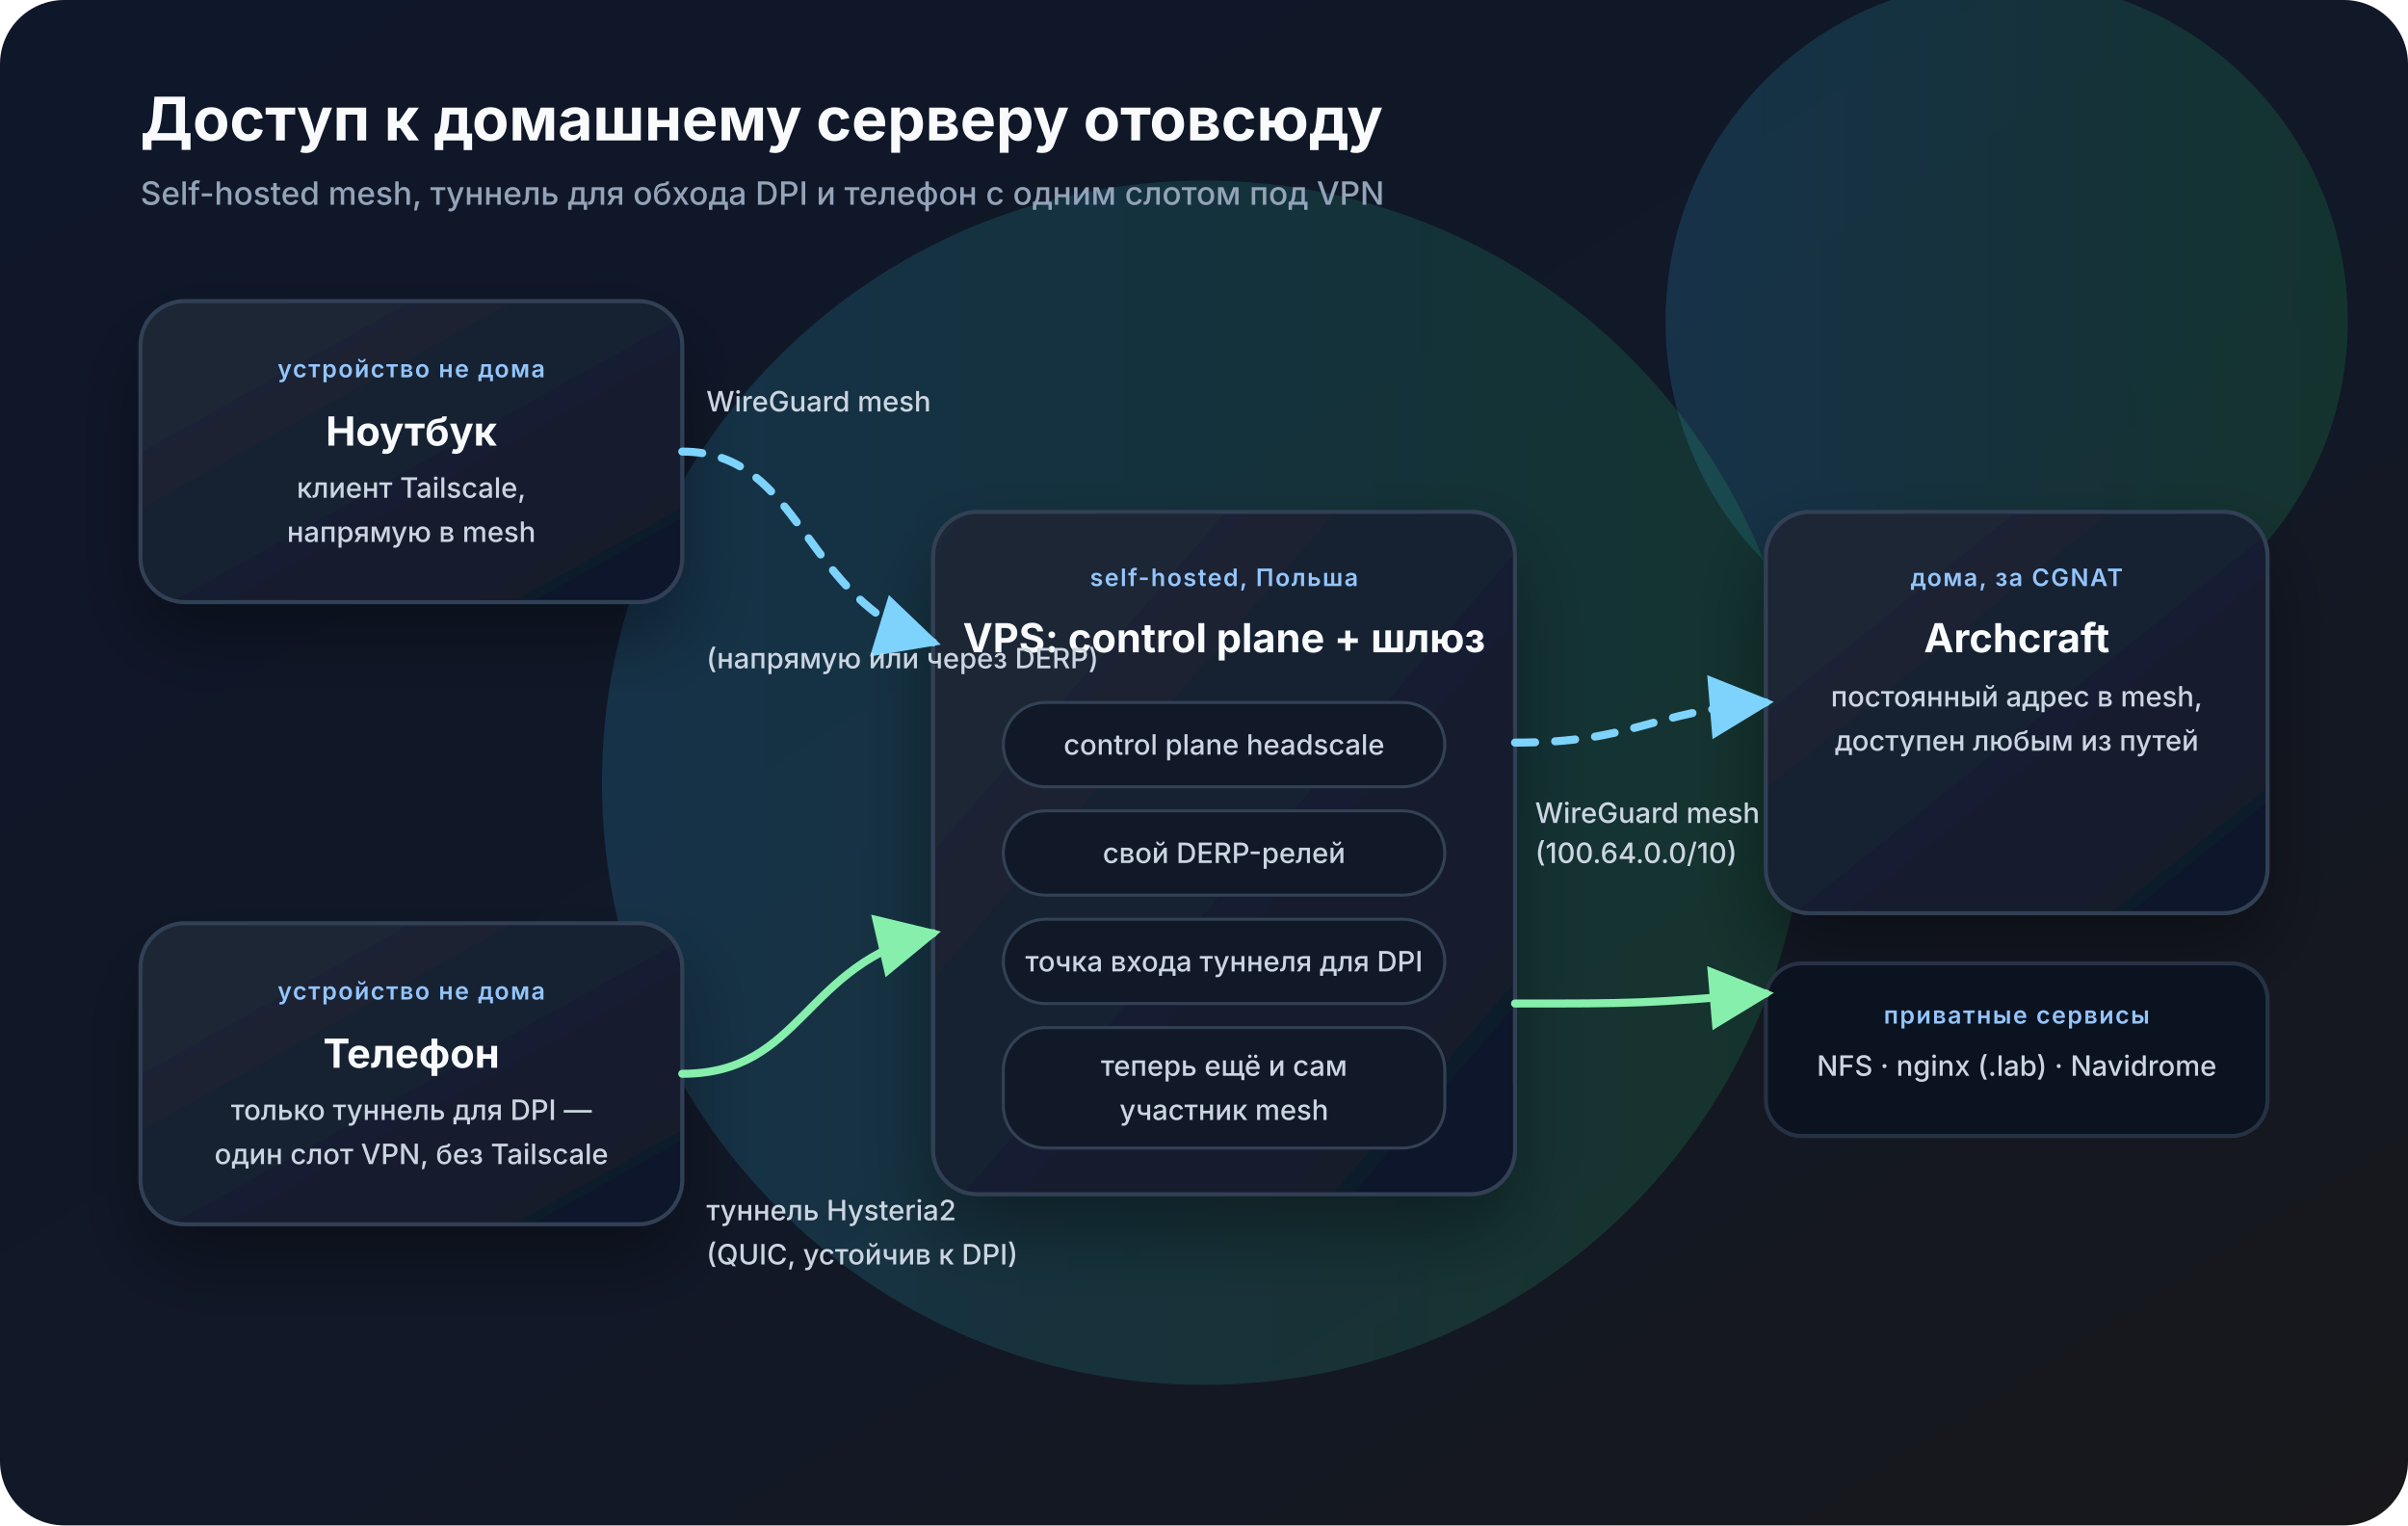
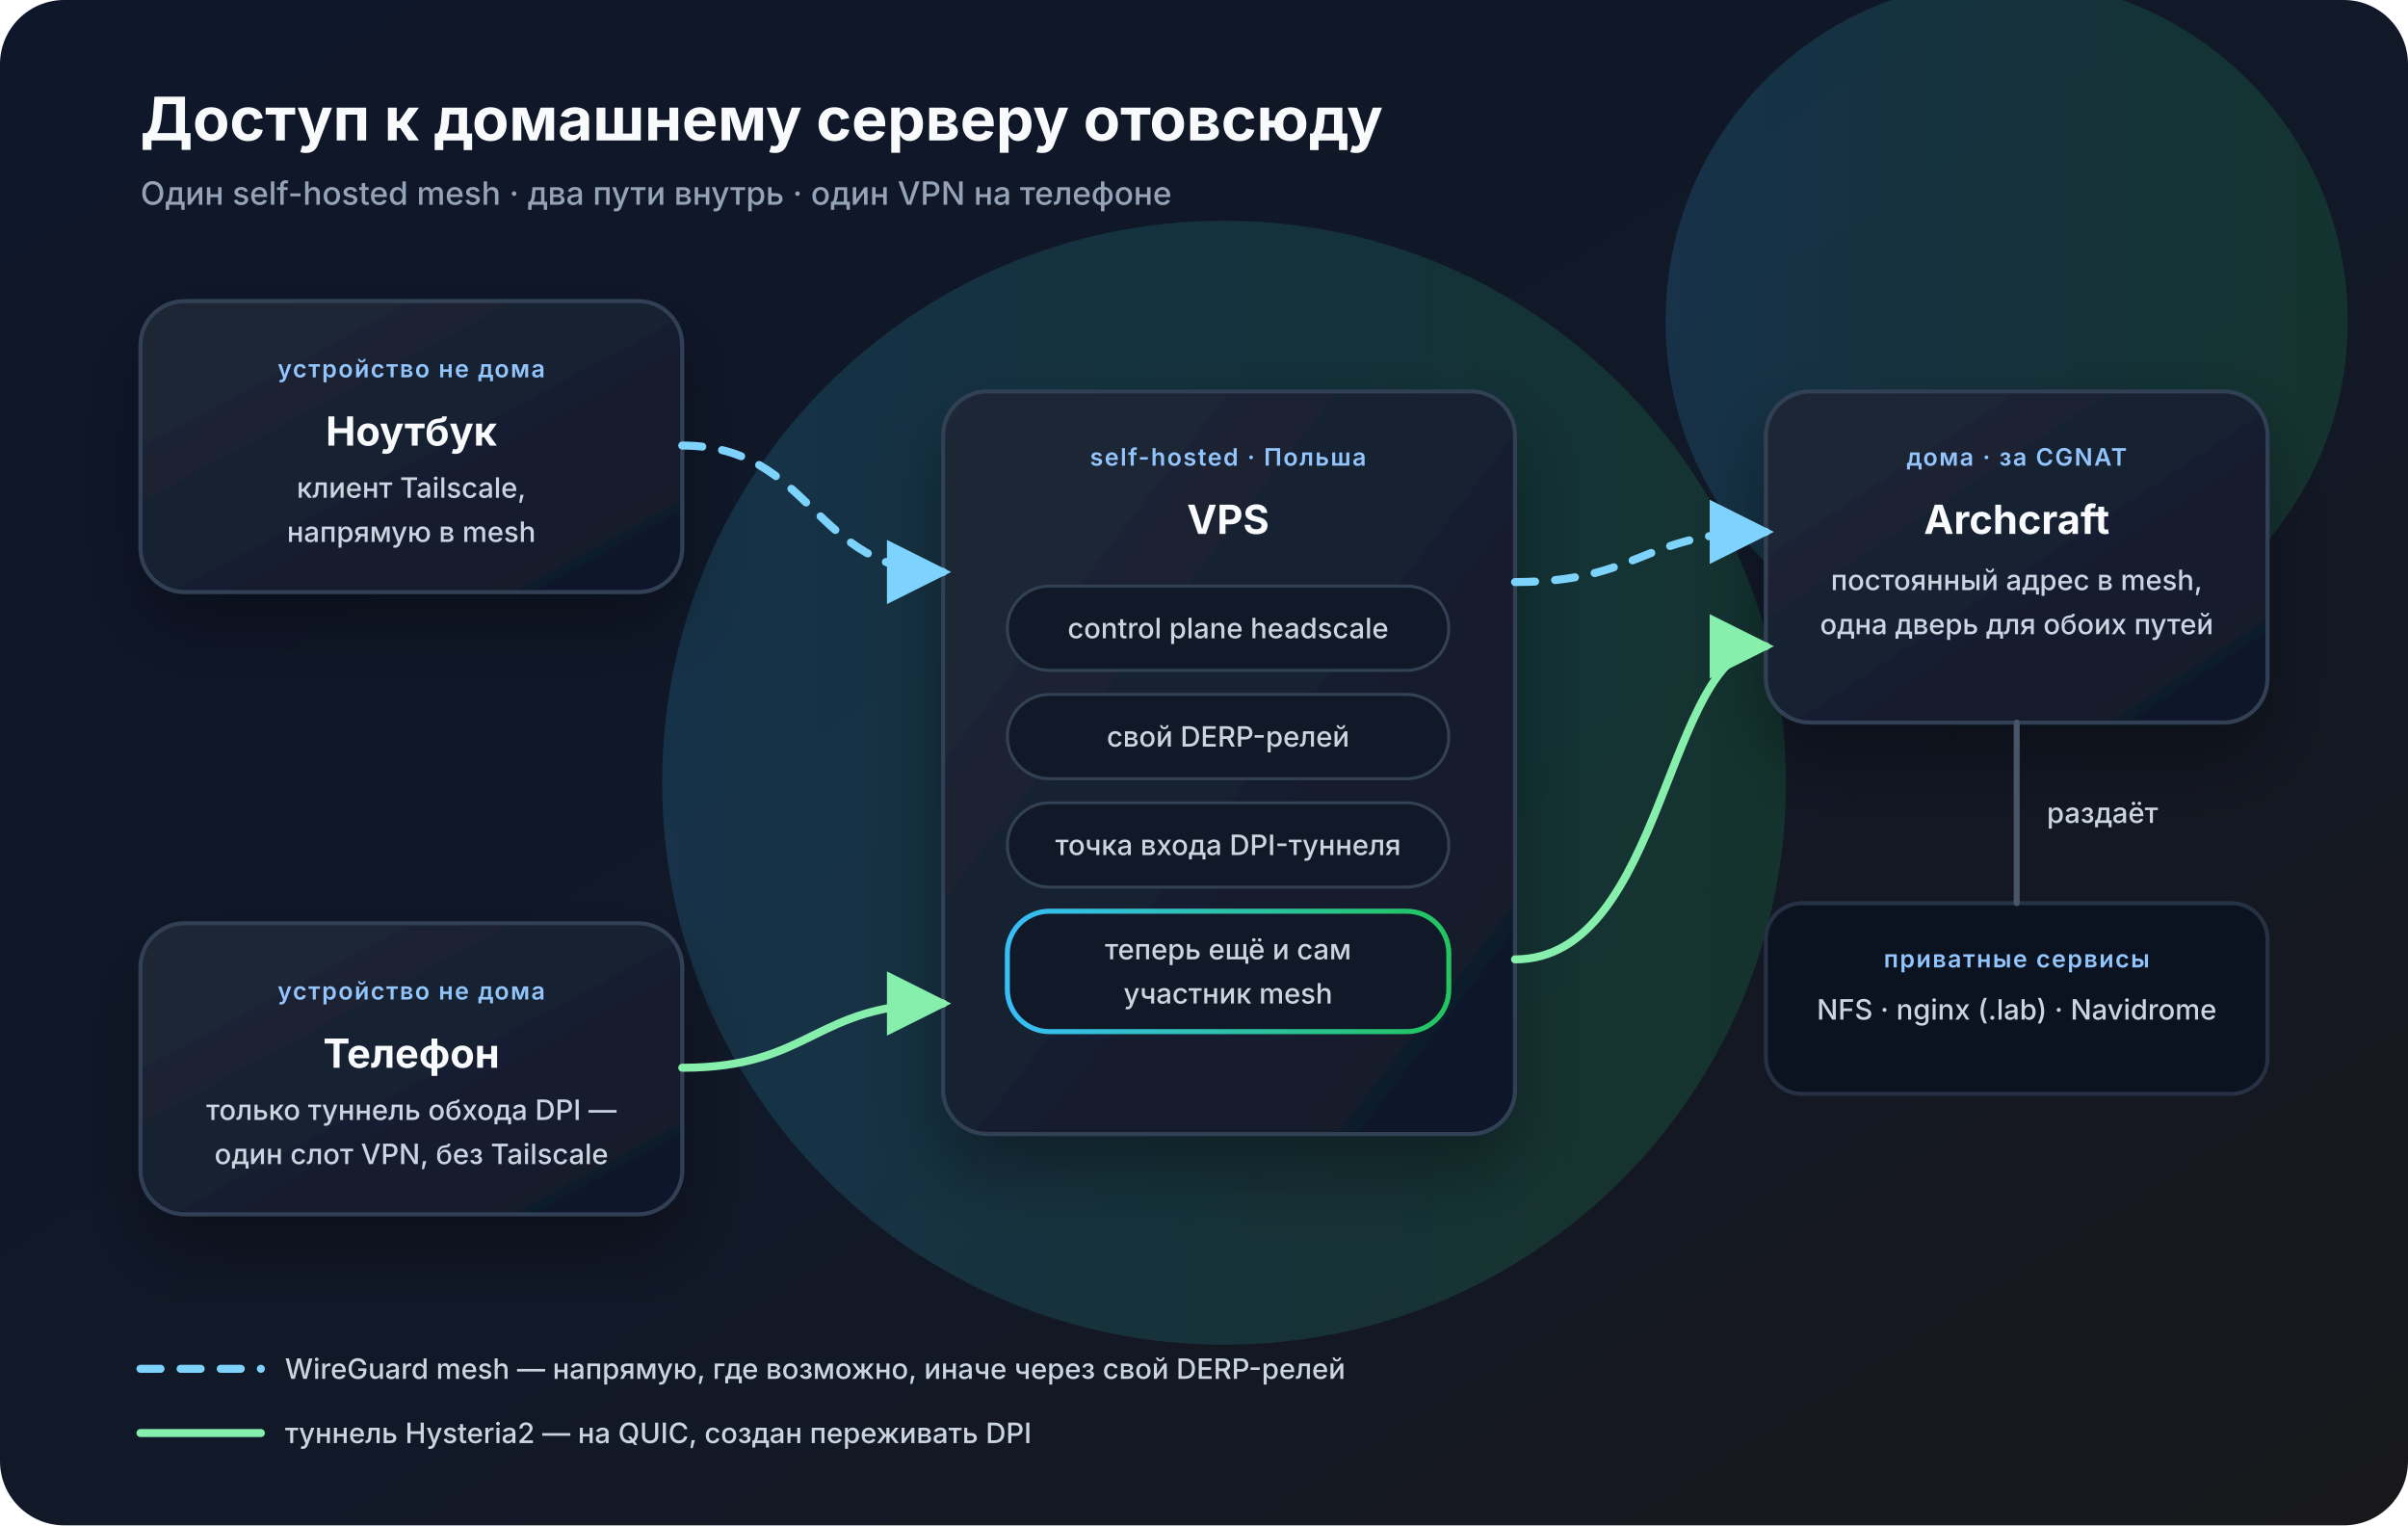
<svg xmlns="http://www.w3.org/2000/svg" viewBox="0 0 1200 760" role="img" aria-labelledby="title desc">
  <defs>
    <linearGradient id="bg" x1="0" x2="1" y1="0" y2="1">
      <stop offset="0" stop-color="#0f172a" />
      <stop offset="0.55" stop-color="#111827" />
      <stop offset="1" stop-color="#18181b" />
    </linearGradient>
    <linearGradient id="panel" x1="0" x2="1" y1="0" y2="1">
      <stop offset="0" stop-color="#1f2937" />
      <stop offset="1" stop-color="#0f172a" />
    </linearGradient>
    <linearGradient id="accent" x1="0" x2="1">
      <stop offset="0" stop-color="#38bdf8" />
      <stop offset="1" stop-color="#22c55e" />
    </linearGradient>
    <filter id="shadow" x="-20%" y="-20%" width="140%" height="150%">
      <feDropShadow dx="0" dy="18" stdDeviation="18" flood-color="#000000" flood-opacity="0.35" />
    </filter>
    <marker id="arrow" markerWidth="12" markerHeight="12" refX="9" refY="6" orient="auto">
      <path d="M2 2 L10 6 L2 10 Z" fill="#7dd3fc" />
    </marker>
    <marker id="arrow2" markerWidth="12" markerHeight="12" refX="9" refY="6" orient="auto">
      <path d="M2 2 L10 6 L2 10 Z" fill="#86efac" />
    </marker>
    <style>
      .card{fill:url(#panel);stroke:#334155;stroke-width:2;filter:url(#shadow)}
      .soft{fill:#0b1220;stroke:#263244;stroke-width:2}
      .title{font:700 30px Inter,Arial,sans-serif;fill:#f8fafc}
      .subtitle{font:500 16px Inter,Arial,sans-serif;fill:#94a3b8}
      .label{font:700 20px Inter,Arial,sans-serif;fill:#f8fafc}
      .small{font:500 14px Inter,Arial,sans-serif;fill:#cbd5e1}
      .tiny{font:600 12px Inter,Arial,sans-serif;fill:#93c5fd;text-transform:uppercase;letter-spacing:.06em}
      .wire{fill:none;stroke:#7dd3fc;stroke-width:4;stroke-linecap:round;stroke-dasharray:10 10;marker-end:url(#arrow)}
      .wire2{fill:none;stroke:#86efac;stroke-width:4;stroke-linecap:round;marker-end:url(#arrow2)}
+       .wireL{fill:none;stroke:#7dd3fc;stroke-width:4;stroke-linecap:round;stroke-dasharray:10 10}
+       .wire2L{fill:none;stroke:#86efac;stroke-width:4;stroke-linecap:round}
+       .link{fill:none;stroke:#475569;stroke-width:3;stroke-linecap:round}
      .chip{fill:#111827;stroke:#334155;stroke-width:1.5}
+       .hot{fill:#111827;stroke:url(#accent);stroke-width:2.5}
      .glow{fill:url(#accent);opacity:.16}
    </style>
  </defs>
  <rect width="1200" height="760" rx="32" fill="url(#bg)" />
-   <circle class="glow" cx="600" cy="390" r="300" />
+   <circle class="glow" cx="610" cy="390" r="280" />
  <circle class="glow" cx="1000" cy="160" r="170" />
  <text x="70" y="70" class="title">Доступ к домашнему серверу отовсюду</text>
-   <text x="70" y="102" class="subtitle">Self-hosted mesh, туннель для обхода DPI и телефон с одним слотом под VPN</text>
-   <rect class="card" x="70" y="150" width="270" height="150" rx="22" />
+   <text x="70" y="102" class="subtitle">Один self-hosted mesh · два пути внутрь · один VPN на телефоне</text>
+   <rect class="card" x="70" y="150" width="270" height="145" rx="22" />
  <text x="205" y="188" text-anchor="middle" class="tiny">устройство не дома</text>
  <text x="205" y="222" text-anchor="middle" class="label">Ноутбук</text>
  <text x="205" y="248" text-anchor="middle" class="small">клиент Tailscale,</text>
  <text x="205" y="270" text-anchor="middle" class="small">напрямую в mesh</text>
-   <rect class="card" x="70" y="460" width="270" height="150" rx="22" />
+   <rect class="card" x="70" y="460" width="270" height="145" rx="22" />
  <text x="205" y="498" text-anchor="middle" class="tiny">устройство не дома</text>
  <text x="205" y="532" text-anchor="middle" class="label">Телефон</text>
-   <text x="205" y="558" text-anchor="middle" class="small">только туннель для DPI —</text>
+   <text x="205" y="558" text-anchor="middle" class="small">только туннель обхода DPI —</text>
  <text x="205" y="580" text-anchor="middle" class="small">один слот VPN, без Tailscale</text>
-   <rect class="card" x="465" y="255" width="290" height="340" rx="22" />
-   <text x="610" y="292" text-anchor="middle" class="tiny">self-hosted, Польша</text>
-   <text x="610" y="325" text-anchor="middle" class="label">VPS: control plane + шлюз</text>
-   <rect class="chip" x="500" y="350" width="220" height="42" rx="21" />
-   <text x="610" y="376" text-anchor="middle" class="small">control plane headscale</text>
-   <rect class="chip" x="500" y="404" width="220" height="42" rx="21" />
-   <text x="610" y="430" text-anchor="middle" class="small">свой DERP-релей</text>
-   <rect class="chip" x="500" y="458" width="220" height="42" rx="21" />
-   <text x="610" y="484" text-anchor="middle" class="small">точка входа туннеля для DPI</text>
-   <rect class="chip" x="500" y="512" width="220" height="60" rx="21" />
-   <text x="610" y="536" text-anchor="middle" class="small">теперь ещё и сам</text>
-   <text x="610" y="558" text-anchor="middle" class="small">участник mesh</text>
-   <rect class="card" x="880" y="255" width="250" height="200" rx="22" />
-   <text x="1005" y="292" text-anchor="middle" class="tiny">дома, за CGNAT</text>
-   <text x="1005" y="325" text-anchor="middle" class="label">Archcraft</text>
-   <text x="1005" y="352" text-anchor="middle" class="small">постоянный адрес в mesh,</text>
-   <text x="1005" y="374" text-anchor="middle" class="small">доступен любым из путей</text>
-   <rect class="soft" x="880" y="480" width="250" height="86" rx="18" />
-   <text x="1005" y="510" text-anchor="middle" class="tiny">приватные сервисы</text>
-   <text x="1005" y="536" text-anchor="middle" class="small">NFS · nginx (.lab) · Navidrome</text>
-   <path class="wire" d="M340 225 C 400 225 400 300 465 320" />
-   <text x="352" y="205" class="small">WireGuard mesh</text>
-   <text x="352" y="333" class="small">(напрямую или через DERP)</text>
-   <path class="wire2" d="M340 535 C 400 535 400 480 465 465" />
-   <text x="352" y="608" class="small">туннель Hysteria2</text>
-   <text x="352" y="630" class="small">(QUIC, устойчив к DPI)</text>
-   <path class="wire" d="M755 370 C 815 370 820 355 880 350" />
-   <text x="765" y="410" class="small">WireGuard mesh</text>
-   <text x="765" y="430" class="small">(100.64.0.0/10)</text>
-   <path class="wire2" d="M755 500 C 815 500 820 500 880 495" />
+   <rect class="card" x="470" y="195" width="285" height="370" rx="22" />
+   <text x="612" y="232" text-anchor="middle" class="tiny">self-hosted · Польша</text>
+   <text x="612" y="266" text-anchor="middle" class="label">VPS</text>
+   <rect class="chip" x="502" y="292" width="220" height="42" rx="21" />
+   <text x="612" y="318" text-anchor="middle" class="small">control plane headscale</text>
+   <rect class="chip" x="502" y="346" width="220" height="42" rx="21" />
+   <text x="612" y="372" text-anchor="middle" class="small">свой DERP-релей</text>
+   <rect class="chip" x="502" y="400" width="220" height="42" rx="21" />
+   <text x="612" y="426" text-anchor="middle" class="small">точка входа DPI-туннеля</text>
+   <rect class="hot" x="502" y="454" width="220" height="60" rx="21" />
+   <text x="612" y="478" text-anchor="middle" class="small">теперь ещё и сам</text>
+   <text x="612" y="500" text-anchor="middle" class="small">участник mesh</text>
+   <rect class="card" x="880" y="195" width="250" height="165" rx="22" />
+   <text x="1005" y="232" text-anchor="middle" class="tiny">дома · за CGNAT</text>
+   <text x="1005" y="266" text-anchor="middle" class="label">Archcraft</text>
+   <text x="1005" y="294" text-anchor="middle" class="small">постоянный адрес в mesh,</text>
+   <text x="1005" y="316" text-anchor="middle" class="small">одна дверь для обоих путей</text>
+   <rect class="soft" x="880" y="450" width="250" height="95" rx="18" />
+   <text x="1005" y="482" text-anchor="middle" class="tiny">приватные сервисы</text>
+   <text x="1005" y="508" text-anchor="middle" class="small">NFS · nginx (.lab) · Navidrome</text>
+   <path class="link" d="M1005 360 L1005 450" />
+   <text x="1020" y="410" class="small">раздаёт</text>
+   <path class="wire" d="M340 222 C 405 222 405 285 470 285" />
+   <path class="wire2" d="M340 532 C 405 532 405 500 470 500" />
+   <path class="wire" d="M755 290 C 818 290 818 265 880 265" />
+   <path class="wire2" d="M755 478 C 830 478 830 322 880 322" />
+   <path class="wireL" d="M70 682 H130" />
+   <text x="142" y="687" class="small">WireGuard mesh — напрямую, где возможно, иначе через свой DERP-релей</text>
+   <path class="wire2L" d="M70 714 H130" />
+   <text x="142" y="719" class="small">туннель Hysteria2 — на QUIC, создан переживать DPI</text>
</svg>
